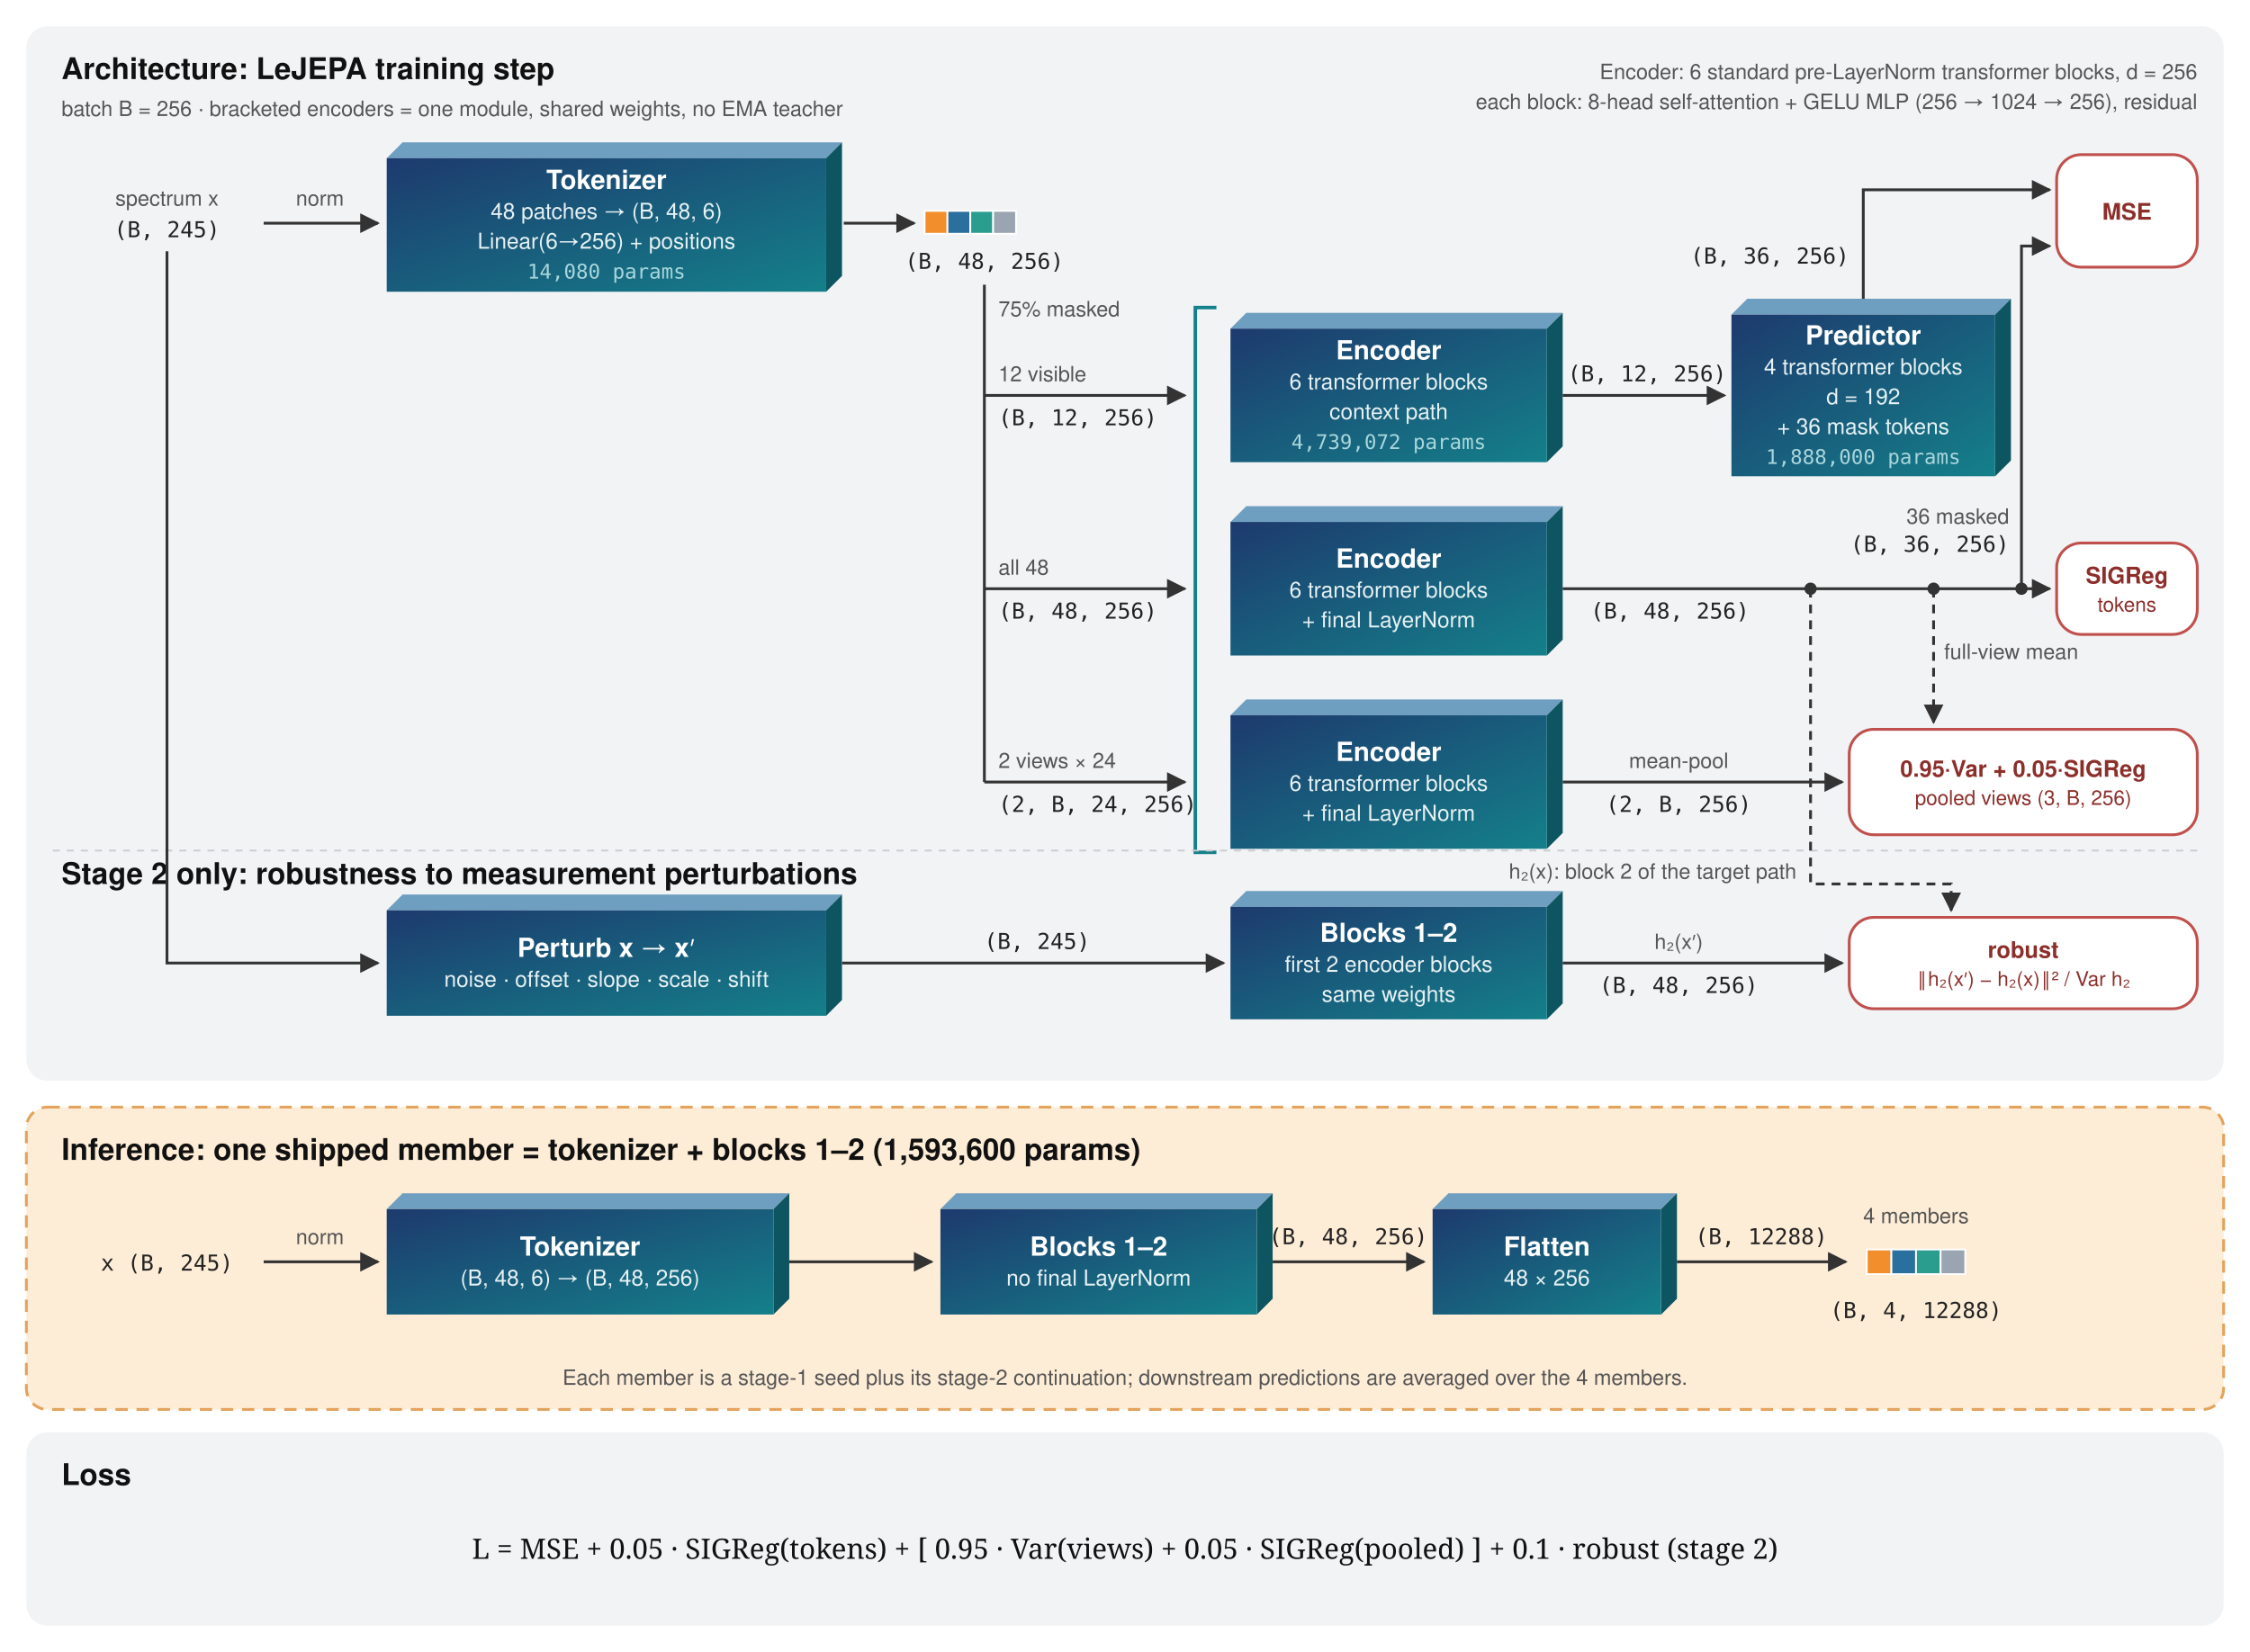
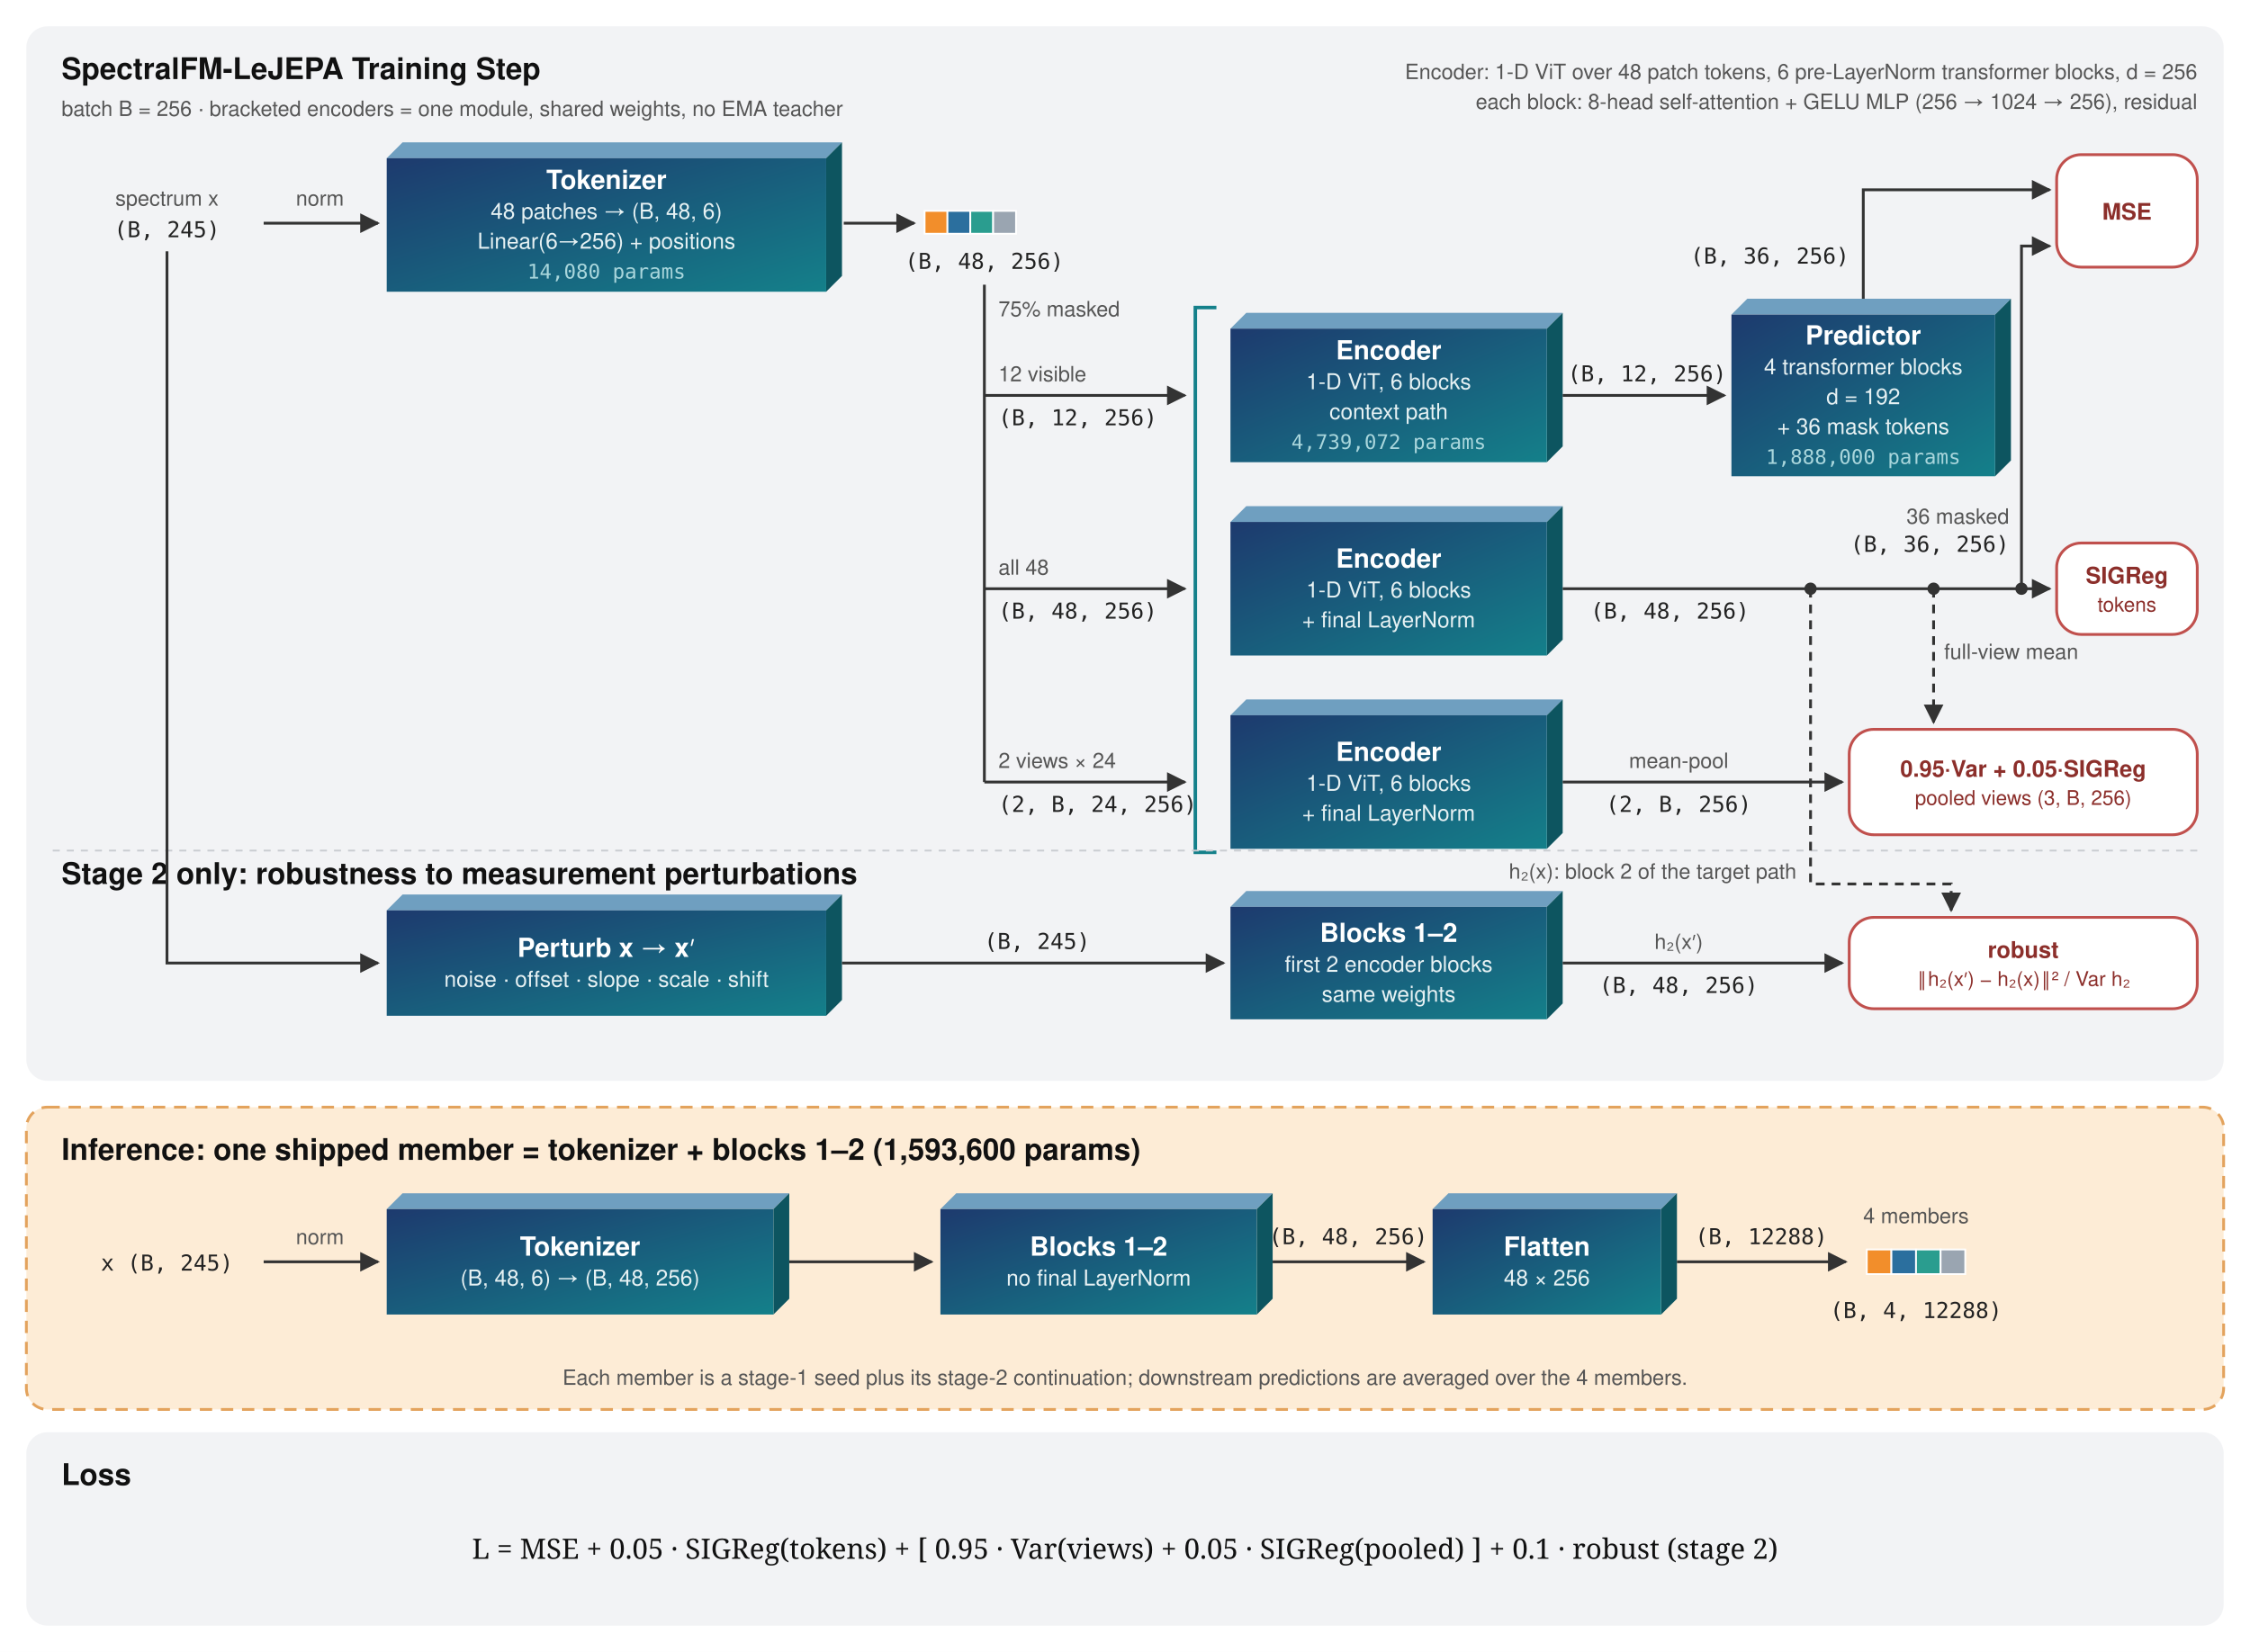
<svg xmlns="http://www.w3.org/2000/svg" width="1280" height="940" viewBox="0 0 1280 940" font-family="Helvetica Neue, Helvetica, Arial, sans-serif">
  <defs>
    <linearGradient id="blk" x1="0" y1="0" x2="1" y2="1">
      <stop offset="0" stop-color="#1d3a6e" />
      <stop offset="1" stop-color="#14808a" />
    </linearGradient>
    <marker id="ah" viewBox="0 0 10 10" refX="9" refY="5" markerWidth="7" markerHeight="7" orient="auto-start-reverse">
      <path d="M0,0 L10,5 L0,10 z" fill="#333" />
    </marker>
  </defs>
  <style>.bt{font-weight:700;font-size:15px;fill:#fff;text-anchor:middle}.bs{font-size:12.5px;fill:#e6f1f3;text-anchor:middle}.bp{font-size:11.5px;fill:#a9d6dc;text-anchor:middle;font-family:SFMono-Regular, Menlo, Consolas, monospace}.sh{font-size:12.5px;fill:#222;font-family:SFMono-Regular, Menlo, Consolas, monospace}.nt{font-size:12px;fill:#555}.hd{font-size:17px;font-weight:700;fill:#111}.lt{font-size:13px;font-weight:700;fill:#8c2f2b;text-anchor:middle}.ls{font-size:11.5px;fill:#8c2f2b;text-anchor:middle}.eq{font-size:16px;fill:#111;font-family:Georgia, serif}</style>
  <rect width="1280" height="940" fill="#fff" />
  <rect x="15" y="15" width="1250" height="600" rx="12" fill="#f2f3f5" />
-   <text x="35" y="45" class="hd" text-anchor="start">Architecture: LeJEPA training step</text>
+   <text x="35" y="45" class="hd" text-anchor="start">SpectralFM-LeJEPA Training Step</text>
  <text x="35" y="66" class="nt" text-anchor="start">batch B = 256 · bracketed encoders = one module, shared weights, no EMA teacher</text>
-   <text x="1250" y="45" class="nt" text-anchor="end">Encoder: 6 standard pre-LayerNorm transformer blocks, d = 256</text>
+   <text x="1250" y="45" class="nt" text-anchor="end">Encoder: 1-D ViT over 48 patch tokens, 6 pre-LayerNorm transformer blocks, d = 256</text>
  <text x="1250" y="62" class="nt" text-anchor="end">each block: 8-head self-attention + GELU MLP (256 → 1024 → 256), residual</text>
  <text x="95" y="117" class="nt" text-anchor="middle">spectrum x</text>
  <text x="95" y="135" class="sh" text-anchor="middle">(B, 245)</text>
  <path d="M150,127 L215,127" fill="none" stroke="#333" stroke-width="1.6" marker-end="url(#ah)" />
  <text x="182" y="117" class="nt" text-anchor="middle">norm</text>
  <polygon points="220,90 229,81 479,81 470,90" fill="#6f9fc0" />
  <polygon points="470,90 479,81 479,157 470,166" fill="#0d5560" />
  <rect x="220" y="90" width="250" height="76" fill="url(#blk)" />
  <text x="345.0" y="107.5" class="bt">Tokenizer</text>
  <text x="345.0" y="124.5" class="bs">48 patches → (B, 48, 6)</text>
  <text x="345.0" y="141.5" class="bs">Linear(6→256) + positions</text>
  <text x="345.0" y="158.5" class="bp">14,080 params</text>
  <path d="M480,127 L520,127" fill="none" stroke="#333" stroke-width="1.6" marker-end="url(#ah)" />
  <rect x="526" y="120" width="13" height="13" fill="#f28e2b" stroke="#fff" stroke-width="1" />
  <rect x="539" y="120" width="13" height="13" fill="#2b6f9e" stroke="#fff" stroke-width="1" />
  <rect x="552" y="120" width="13" height="13" fill="#2a9d8f" stroke="#fff" stroke-width="1" />
  <rect x="565" y="120" width="13" height="13" fill="#9aa5b1" stroke="#fff" stroke-width="1" />
  <text x="560" y="153" class="sh" text-anchor="middle">(B, 48, 256)</text>
  <path d="M560,162 L560,445" fill="none" stroke="#333" stroke-width="1.6" />
  <text x="568" y="180" class="nt" text-anchor="start">75% masked</text>
  <path d="M560,225 L674,225" fill="none" stroke="#333" stroke-width="1.6" marker-end="url(#ah)" />
  <text x="568" y="217" class="nt" text-anchor="start">12 visible</text>
  <text x="568" y="242" class="sh" text-anchor="start">(B, 12, 256)</text>
  <path d="M560,335 L674,335" fill="none" stroke="#333" stroke-width="1.6" marker-end="url(#ah)" />
  <text x="568" y="327" class="nt" text-anchor="start">all 48</text>
  <text x="568" y="352" class="sh" text-anchor="start">(B, 48, 256)</text>
  <path d="M560,445 L674,445" fill="none" stroke="#333" stroke-width="1.6" marker-end="url(#ah)" />
  <text x="568" y="437" class="nt" text-anchor="start">2 views × 24</text>
  <text x="568" y="462" class="sh" text-anchor="start">(2, B, 24, 256)</text>
  <polygon points="700,187 709,178 889,178 880,187" fill="#6f9fc0" />
  <polygon points="880,187 889,178 889,254 880,263" fill="#0d5560" />
  <rect x="700" y="187" width="180" height="76" fill="url(#blk)" />
  <text x="790.0" y="204.5" class="bt">Encoder</text>
-   <text x="790.0" y="221.5" class="bs">6 transformer blocks</text>
+   <text x="790.0" y="221.5" class="bs">1-D ViT, 6 blocks</text>
  <text x="790.0" y="238.5" class="bs">context path</text>
  <text x="790.0" y="255.5" class="bp">4,739,072 params</text>
  <polygon points="700,297 709,288 889,288 880,297" fill="#6f9fc0" />
  <polygon points="880,297 889,288 889,364 880,373" fill="#0d5560" />
  <rect x="700" y="297" width="180" height="76" fill="url(#blk)" />
  <text x="790.0" y="323.0" class="bt">Encoder</text>
-   <text x="790.0" y="340.0" class="bs">6 transformer blocks</text>
+   <text x="790.0" y="340.0" class="bs">1-D ViT, 6 blocks</text>
  <text x="790.0" y="357.0" class="bs">+ final LayerNorm</text>
  <polygon points="700,407 709,398 889,398 880,407" fill="#6f9fc0" />
  <polygon points="880,407 889,398 889,474 880,483" fill="#0d5560" />
  <rect x="700" y="407" width="180" height="76" fill="url(#blk)" />
  <text x="790.0" y="433.0" class="bt">Encoder</text>
-   <text x="790.0" y="450.0" class="bs">6 transformer blocks</text>
+   <text x="790.0" y="450.0" class="bs">1-D ViT, 6 blocks</text>
  <text x="790.0" y="467.0" class="bs">+ final LayerNorm</text>
  <path d="M692,175 L680,175 L680,485 L692,485" fill="none" stroke="#14808a" stroke-width="2" />
  <path d="M889,225 L981,225" fill="none" stroke="#333" stroke-width="1.6" marker-end="url(#ah)" />
  <text x="937.0" y="217" class="sh" text-anchor="middle">(B, 12, 256)</text>
  <polygon points="985,179 994,170 1144,170 1135,179" fill="#6f9fc0" />
  <polygon points="1135,179 1144,170 1144,262 1135,271" fill="#0d5560" />
  <rect x="985" y="179" width="150" height="92" fill="url(#blk)" />
  <text x="1060.0" y="196.0" class="bt">Predictor</text>
  <text x="1060.0" y="213.0" class="bs">4 transformer blocks</text>
  <text x="1060.0" y="230.0" class="bs">d = 192</text>
  <text x="1060.0" y="247.0" class="bs">+ 36 mask tokens</text>
  <text x="1060.0" y="264.0" class="bp">1,888,000 params</text>
  <path d="M1060.0,170 L1060.0,108 L1166,108" fill="none" stroke="#333" stroke-width="1.6" marker-end="url(#ah)" />
  <text x="1052.0" y="150" class="sh" text-anchor="end">(B, 36, 256)</text>
  <rect x="1170" y="88" width="80" height="64" rx="14" fill="#fff" stroke="#c0504d" stroke-width="1.6" />
  <text x="1210.0" y="125.0" class="lt">MSE</text>
  <path d="M889,335 L1166,335" fill="none" stroke="#333" stroke-width="1.6" marker-end="url(#ah)" />
  <text x="950" y="352" class="sh" text-anchor="middle">(B, 48, 256)</text>
  <rect x="1170" y="309" width="80" height="52" rx="14" fill="#fff" stroke="#c0504d" stroke-width="1.6" />
  <text x="1210.0" y="332.0" class="lt">SIGReg</text>
  <text x="1210.0" y="348.0" class="ls">tokens</text>
  <circle cx="1030" cy="335" r="3.5" fill="#333" />
  <circle cx="1100" cy="335" r="3.5" fill="#333" />
  <circle cx="1150" cy="335" r="3.5" fill="#333" />
  <path d="M1150,335 L1150,140 L1166,140" fill="none" stroke="#333" stroke-width="1.6" marker-end="url(#ah)" />
  <text x="1143" y="298" class="nt" text-anchor="end">36 masked</text>
  <text x="1143" y="314" class="sh" text-anchor="end">(B, 36, 256)</text>
  <path d="M1100,335 L1100,411" fill="none" stroke="#333" stroke-width="1.6" stroke-dasharray="5 4" marker-end="url(#ah)" />
  <text x="1106" y="375" class="nt" text-anchor="start">full-view mean</text>
  <path d="M889,445 L1048,445" fill="none" stroke="#333" stroke-width="1.6" marker-end="url(#ah)" />
  <text x="955" y="437" class="nt" text-anchor="middle">mean-pool</text>
  <text x="955" y="462" class="sh" text-anchor="middle">(2, B, 256)</text>
  <rect x="1052" y="415" width="198" height="60" rx="14" fill="#fff" stroke="#c0504d" stroke-width="1.6" />
  <text x="1151.0" y="442.0" class="lt">0.95·Var + 0.05·SIGReg</text>
  <text x="1151.0" y="458.0" class="ls">pooled views (3, B, 256)</text>
  <line x1="30" y1="484" x2="1250" y2="484" stroke="#c9ccd1" stroke-dasharray="4 4" />
  <text x="35" y="503" class="hd" font-size="14" text-anchor="start">Stage 2 only: robustness to measurement perturbations</text>
  <path d="M95,143 L95,548 L215,548" fill="none" stroke="#333" stroke-width="1.6" marker-end="url(#ah)" />
  <polygon points="220,518 229,509 479,509 470,518" fill="#6f9fc0" />
  <polygon points="470,518 479,509 479,569 470,578" fill="#0d5560" />
  <rect x="220" y="518" width="250" height="60" fill="url(#blk)" />
  <text x="345.0" y="544.5" class="bt">Perturb x → x′</text>
  <text x="345.0" y="561.5" class="bs">noise · offset · slope · scale · shift</text>
  <path d="M479,548 L696,548" fill="none" stroke="#333" stroke-width="1.6" marker-end="url(#ah)" />
  <text x="590" y="540" class="sh" text-anchor="middle">(B, 245)</text>
  <polygon points="700,516 709,507 889,507 880,516" fill="#6f9fc0" />
  <polygon points="880,516 889,507 889,571 880,580" fill="#0d5560" />
  <rect x="700" y="516" width="180" height="64" fill="url(#blk)" />
  <text x="790.0" y="536.0" class="bt">Blocks 1–2</text>
  <text x="790.0" y="553.0" class="bs">first 2 encoder blocks</text>
  <text x="790.0" y="570.0" class="bs">same weights</text>
  <path d="M889,548 L1048,548" fill="none" stroke="#333" stroke-width="1.6" marker-end="url(#ah)" />
  <text x="955" y="565" class="sh" text-anchor="middle">(B, 48, 256)</text>
  <text x="955" y="540" class="nt" text-anchor="middle">h₂(x′)</text>
  <path d="M1030,335 L1030,503 L1110,503 L1110,518" fill="none" stroke="#333" stroke-width="1.6" stroke-dasharray="5 4" marker-end="url(#ah)" />
  <text x="1022" y="500" class="nt" text-anchor="end">h₂(x): block 2 of the target path</text>
  <rect x="1052" y="522" width="198" height="52" rx="14" fill="#fff" stroke="#c0504d" stroke-width="1.6" />
  <text x="1151.0" y="545.0" class="lt">robust</text>
  <text x="1151.0" y="561.0" class="ls">‖h₂(x′) − h₂(x)‖² / Var h₂</text>
  <rect x="15" y="630" width="1250" height="172" rx="12" fill="#fdecd6" stroke="#e3a35d" stroke-dasharray="7 5" stroke-width="1.6" />
  <text x="35" y="660" class="hd" text-anchor="start">Inference: one shipped member = tokenizer + blocks 1–2 (1,593,600 params)</text>
  <text x="95" y="723" class="sh" text-anchor="middle">x (B, 245)</text>
  <path d="M150,718 L215,718" fill="none" stroke="#333" stroke-width="1.6" marker-end="url(#ah)" />
  <text x="182" y="708" class="nt" text-anchor="middle">norm</text>
  <polygon points="220,688 229,679 449,679 440,688" fill="#6f9fc0" />
  <polygon points="440,688 449,679 449,739 440,748" fill="#0d5560" />
  <rect x="220" y="688" width="220" height="60" fill="url(#blk)" />
  <text x="330.0" y="714.5" class="bt">Tokenizer</text>
  <text x="330.0" y="731.5" class="bs">(B, 48, 6) → (B, 48, 256)</text>
  <path d="M449,718 L530,718" fill="none" stroke="#333" stroke-width="1.6" marker-end="url(#ah)" />
  <polygon points="535,688 544,679 724,679 715,688" fill="#6f9fc0" />
  <polygon points="715,688 724,679 724,739 715,748" fill="#0d5560" />
  <rect x="535" y="688" width="180" height="60" fill="url(#blk)" />
  <text x="625.0" y="714.5" class="bt">Blocks 1–2</text>
  <text x="625.0" y="731.5" class="bs">no final LayerNorm</text>
  <path d="M724,718 L810,718" fill="none" stroke="#333" stroke-width="1.6" marker-end="url(#ah)" />
  <text x="767" y="708" class="sh" text-anchor="middle">(B, 48, 256)</text>
  <polygon points="815,688 824,679 954,679 945,688" fill="#6f9fc0" />
  <polygon points="945,688 954,679 954,739 945,748" fill="#0d5560" />
  <rect x="815" y="688" width="130" height="60" fill="url(#blk)" />
  <text x="880.0" y="714.5" class="bt">Flatten</text>
  <text x="880.0" y="731.5" class="bs">48 × 256</text>
  <path d="M954,718 L1050,718" fill="none" stroke="#333" stroke-width="1.6" marker-end="url(#ah)" />
  <text x="1002" y="708" class="sh" text-anchor="middle">(B, 12288)</text>
  <rect x="1062" y="711" width="14" height="14" fill="#f28e2b" stroke="#fff" stroke-width="1" />
  <rect x="1076" y="711" width="14" height="14" fill="#2b6f9e" stroke="#fff" stroke-width="1" />
  <rect x="1090" y="711" width="14" height="14" fill="#2a9d8f" stroke="#fff" stroke-width="1" />
  <rect x="1104" y="711" width="14" height="14" fill="#9aa5b1" stroke="#fff" stroke-width="1" />
  <text x="1090" y="696" class="nt" text-anchor="middle">4 members</text>
  <text x="1090" y="750" class="sh" text-anchor="middle">(B, 4, 12288)</text>
  <text x="640" y="788" class="nt" text-anchor="middle">Each member is a stage-1 seed plus its stage-2 continuation; downstream predictions are averaged over the 4 members.</text>
  <rect x="15" y="815" width="1250" height="110" rx="12" fill="#f2f3f5" />
  <text x="35" y="845" class="hd" text-anchor="start">Loss</text>
  <text x="640" y="887" class="eq" text-anchor="middle">L = MSE + 0.05 · SIGReg(tokens) + [ 0.95 · Var(views) + 0.05 · SIGReg(pooled) ] + 0.1 · robust (stage 2)</text>
</svg>
